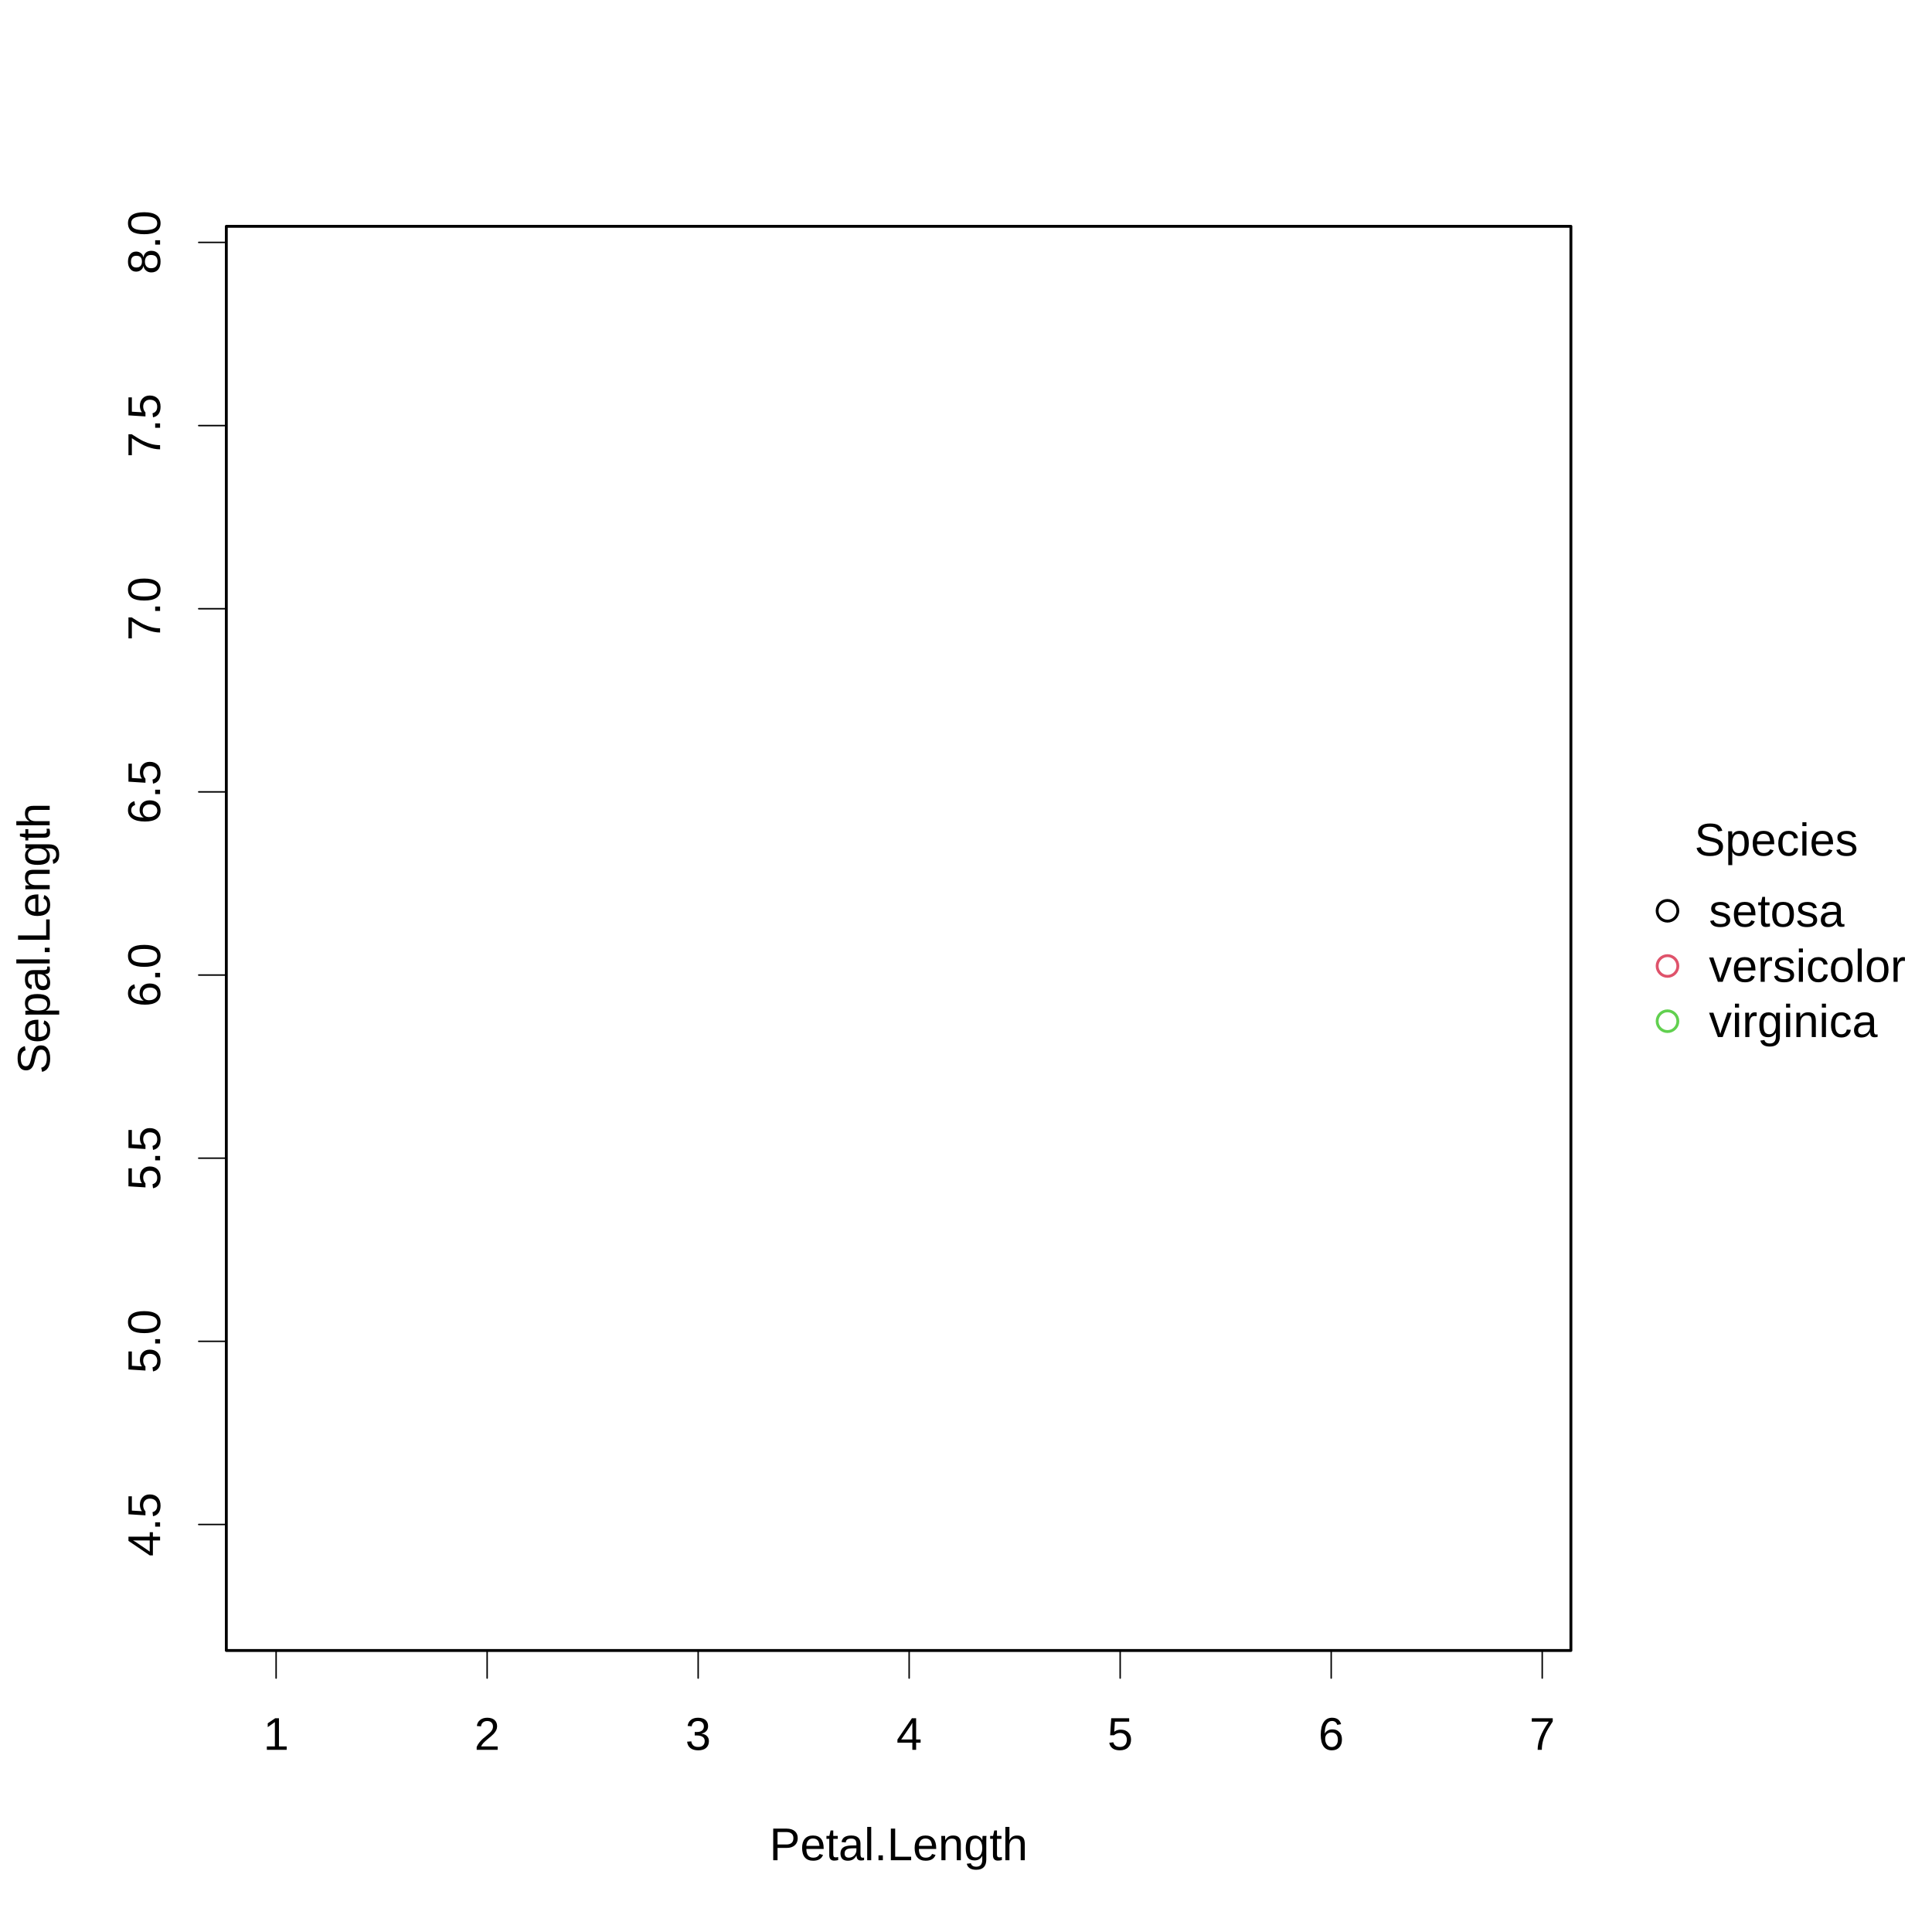
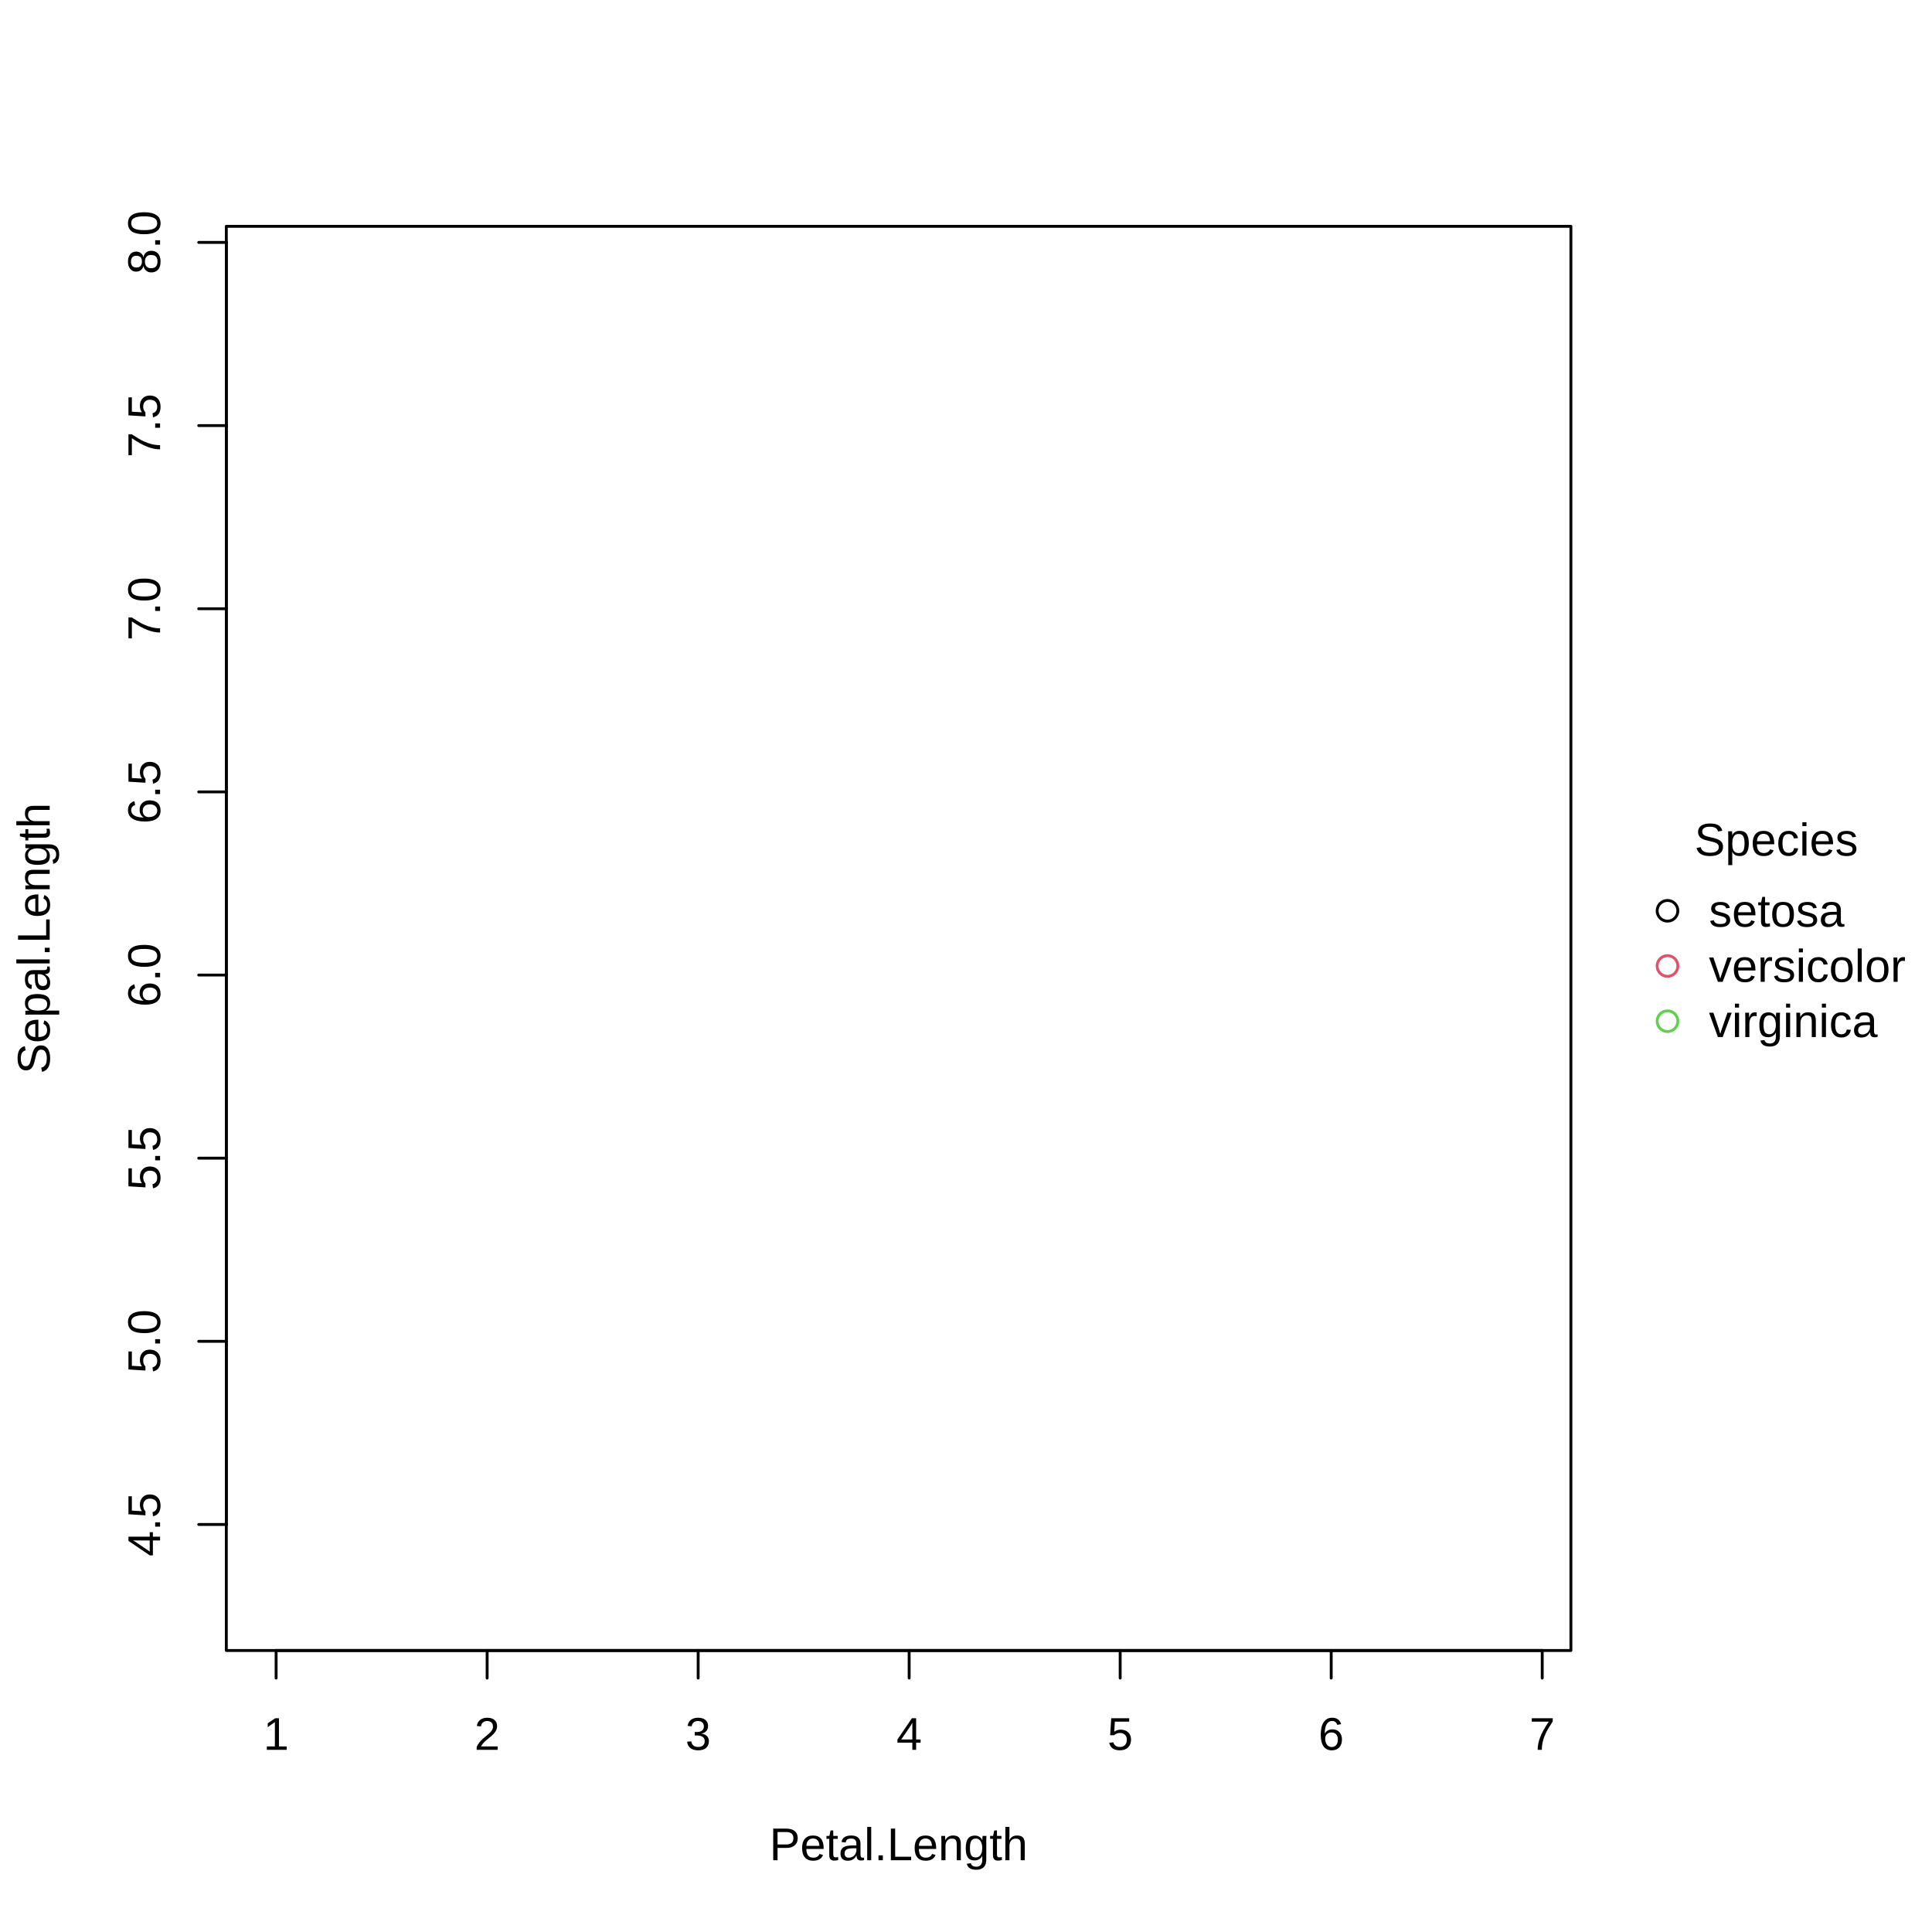
<svg xmlns="http://www.w3.org/2000/svg" class="svglite" width="504.00pt" height="504.00pt" viewBox="0 0 504.00 504.00">
  <defs>
    <style type="text/css">
    .svglite line, .svglite polyline, .svglite polygon, .svglite path, .svglite rect, .svglite circle {
      fill: none;
      stroke: #000000;
      stroke-linecap: round;
      stroke-linejoin: round;
      stroke-miterlimit: 10.00;
    }
    .svglite text {
      white-space: pre;
    }
  </style>
  </defs>
  <rect width="100%" height="100%" style="stroke: none; fill: #FFFFFF;" />
  <defs>
    <clipPath id="cpMC4wMHw1MDQuMDB8MC4wMHw1MDQuMDA=">
      <rect x="0.00" y="0.00" width="504.00" height="504.00" />
    </clipPath>
  </defs>
  <g clip-path="url(#cpMC4wMHw1MDQuMDB8MC4wMHw1MDQuMDA=)">
    <circle cx="435.00" cy="237.60" r="2.70" style="stroke-width: 0.75;" />
    <circle cx="435.00" cy="252.00" r="2.70" style="stroke-width: 0.75; stroke: #DF536B;" />
    <circle cx="435.00" cy="266.40" r="2.70" style="stroke-width: 0.75; stroke: #61D04F;" />
    <text x="463.38" y="223.20" text-anchor="middle" style="font-size: 12.00px; font-family: &quot;Liberation Sans&quot;;" textLength="42.70px" lengthAdjust="spacingAndGlyphs">Species</text>
    <text x="445.80" y="241.73" style="font-size: 12.00px; font-family: &quot;Liberation Sans&quot;;" textLength="35.37px" lengthAdjust="spacingAndGlyphs">setosa</text>
    <text x="445.80" y="256.13" style="font-size: 12.00px; font-family: &quot;Liberation Sans&quot;;" textLength="51.36px" lengthAdjust="spacingAndGlyphs">versicolor</text>
    <text x="445.80" y="270.53" style="font-size: 12.00px; font-family: &quot;Liberation Sans&quot;;" textLength="44.02px" lengthAdjust="spacingAndGlyphs">virginica</text>
  </g>
  <defs>
    <clipPath id="cpMC4wMHw0MDkuODB8MC4wMHw1MDQuMDA=">
      <rect x="0.00" y="0.00" width="409.80" height="504.00" />
    </clipPath>
  </defs>
  <g clip-path="url(#cpMC4wMHw0MDkuODB8MC4wMHw1MDQuMDA=)">
    <text x="234.42" y="485.28" text-anchor="middle" style="font-size: 12.00px; font-family: &quot;Liberation Sans&quot;;" textLength="67.39px" lengthAdjust="spacingAndGlyphs">Petal.Length</text>
    <text transform="translate(12.96,244.80) rotate(-90)" text-anchor="middle" style="font-size: 12.00px; font-family: &quot;Liberation Sans&quot;;" textLength="70.73px" lengthAdjust="spacingAndGlyphs">Sepal.Length</text>
  </g>
  <g clip-path="url(#cpMC4wMHw1MDQuMDB8MC4wMHw1MDQuMDA=)">
-     <line x1="72.03" y1="430.56" x2="402.32" y2="430.56" style="stroke-width: 0.38;" />
-     <line x1="72.03" y1="430.56" x2="72.03" y2="437.76" style="stroke-width: 0.38;" />
-     <line x1="127.08" y1="430.56" x2="127.08" y2="437.76" style="stroke-width: 0.38;" />
-     <line x1="182.13" y1="430.56" x2="182.13" y2="437.76" style="stroke-width: 0.38;" />
-     <line x1="237.17" y1="430.56" x2="237.17" y2="437.76" style="stroke-width: 0.38;" />
-     <line x1="292.22" y1="430.56" x2="292.22" y2="437.76" style="stroke-width: 0.38;" />
-     <line x1="347.27" y1="430.56" x2="347.27" y2="437.76" style="stroke-width: 0.38;" />
-     <line x1="402.32" y1="430.56" x2="402.32" y2="437.76" style="stroke-width: 0.38;" />
+     <line x1="72.03" y1="430.56" x2="402.32" y2="430.56" style="stroke-width: 0.75;" />
+     <line x1="72.03" y1="430.56" x2="72.03" y2="437.76" style="stroke-width: 0.75;" />
+     <line x1="127.08" y1="430.56" x2="127.08" y2="437.76" style="stroke-width: 0.75;" />
+     <line x1="182.13" y1="430.56" x2="182.13" y2="437.76" style="stroke-width: 0.75;" />
+     <line x1="237.17" y1="430.56" x2="237.17" y2="437.76" style="stroke-width: 0.75;" />
+     <line x1="292.22" y1="430.56" x2="292.22" y2="437.76" style="stroke-width: 0.75;" />
+     <line x1="347.27" y1="430.56" x2="347.27" y2="437.76" style="stroke-width: 0.75;" />
+     <line x1="402.32" y1="430.56" x2="402.32" y2="437.76" style="stroke-width: 0.75;" />
    <text x="72.03" y="456.48" text-anchor="middle" style="font-size: 12.00px; font-family: &quot;Liberation Sans&quot;;" textLength="6.67px" lengthAdjust="spacingAndGlyphs">1</text>
    <text x="127.08" y="456.48" text-anchor="middle" style="font-size: 12.00px; font-family: &quot;Liberation Sans&quot;;" textLength="6.67px" lengthAdjust="spacingAndGlyphs">2</text>
    <text x="182.13" y="456.48" text-anchor="middle" style="font-size: 12.00px; font-family: &quot;Liberation Sans&quot;;" textLength="6.67px" lengthAdjust="spacingAndGlyphs">3</text>
    <text x="237.17" y="456.48" text-anchor="middle" style="font-size: 12.00px; font-family: &quot;Liberation Sans&quot;;" textLength="6.67px" lengthAdjust="spacingAndGlyphs">4</text>
    <text x="292.22" y="456.48" text-anchor="middle" style="font-size: 12.00px; font-family: &quot;Liberation Sans&quot;;" textLength="6.67px" lengthAdjust="spacingAndGlyphs">5</text>
    <text x="347.27" y="456.48" text-anchor="middle" style="font-size: 12.00px; font-family: &quot;Liberation Sans&quot;;" textLength="6.67px" lengthAdjust="spacingAndGlyphs">6</text>
    <text x="402.32" y="456.48" text-anchor="middle" style="font-size: 12.00px; font-family: &quot;Liberation Sans&quot;;" textLength="6.67px" lengthAdjust="spacingAndGlyphs">7</text>
-     <line x1="59.04" y1="397.69" x2="59.04" y2="63.24" style="stroke-width: 0.38;" />
-     <line x1="59.04" y1="397.69" x2="51.84" y2="397.69" style="stroke-width: 0.38;" />
-     <line x1="59.04" y1="349.91" x2="51.84" y2="349.91" style="stroke-width: 0.38;" />
-     <line x1="59.04" y1="302.13" x2="51.84" y2="302.13" style="stroke-width: 0.38;" />
-     <line x1="59.04" y1="254.36" x2="51.84" y2="254.36" style="stroke-width: 0.38;" />
-     <line x1="59.04" y1="206.58" x2="51.84" y2="206.58" style="stroke-width: 0.38;" />
-     <line x1="59.04" y1="158.80" x2="51.84" y2="158.80" style="stroke-width: 0.38;" />
-     <line x1="59.04" y1="111.02" x2="51.84" y2="111.02" style="stroke-width: 0.38;" />
-     <line x1="59.04" y1="63.24" x2="51.84" y2="63.24" style="stroke-width: 0.38;" />
+     <line x1="59.04" y1="397.69" x2="59.04" y2="63.24" style="stroke-width: 0.75;" />
+     <line x1="59.04" y1="397.69" x2="51.84" y2="397.69" style="stroke-width: 0.75;" />
+     <line x1="59.04" y1="349.91" x2="51.84" y2="349.91" style="stroke-width: 0.75;" />
+     <line x1="59.04" y1="302.13" x2="51.84" y2="302.13" style="stroke-width: 0.75;" />
+     <line x1="59.04" y1="254.36" x2="51.84" y2="254.36" style="stroke-width: 0.75;" />
+     <line x1="59.04" y1="206.58" x2="51.84" y2="206.58" style="stroke-width: 0.75;" />
+     <line x1="59.04" y1="158.80" x2="51.84" y2="158.80" style="stroke-width: 0.75;" />
+     <line x1="59.04" y1="111.02" x2="51.84" y2="111.02" style="stroke-width: 0.75;" />
+     <line x1="59.04" y1="63.24" x2="51.84" y2="63.24" style="stroke-width: 0.75;" />
    <text transform="translate(41.76,397.69) rotate(-90)" text-anchor="middle" style="font-size: 12.00px; font-family: &quot;Liberation Sans&quot;;" textLength="16.68px" lengthAdjust="spacingAndGlyphs">4.5</text>
    <text transform="translate(41.76,349.91) rotate(-90)" text-anchor="middle" style="font-size: 12.00px; font-family: &quot;Liberation Sans&quot;;" textLength="16.68px" lengthAdjust="spacingAndGlyphs">5.0</text>
    <text transform="translate(41.76,302.13) rotate(-90)" text-anchor="middle" style="font-size: 12.00px; font-family: &quot;Liberation Sans&quot;;" textLength="16.68px" lengthAdjust="spacingAndGlyphs">5.5</text>
    <text transform="translate(41.76,254.36) rotate(-90)" text-anchor="middle" style="font-size: 12.00px; font-family: &quot;Liberation Sans&quot;;" textLength="16.68px" lengthAdjust="spacingAndGlyphs">6.0</text>
    <text transform="translate(41.76,206.58) rotate(-90)" text-anchor="middle" style="font-size: 12.00px; font-family: &quot;Liberation Sans&quot;;" textLength="16.68px" lengthAdjust="spacingAndGlyphs">6.5</text>
    <text transform="translate(41.76,158.80) rotate(-90)" text-anchor="middle" style="font-size: 12.00px; font-family: &quot;Liberation Sans&quot;;" textLength="16.68px" lengthAdjust="spacingAndGlyphs">7.0</text>
    <text transform="translate(41.76,111.02) rotate(-90)" text-anchor="middle" style="font-size: 12.00px; font-family: &quot;Liberation Sans&quot;;" textLength="16.68px" lengthAdjust="spacingAndGlyphs">7.5</text>
    <text transform="translate(41.76,63.24) rotate(-90)" text-anchor="middle" style="font-size: 12.00px; font-family: &quot;Liberation Sans&quot;;" textLength="16.68px" lengthAdjust="spacingAndGlyphs">8.0</text>
    <polygon points="59.04,430.56 409.80,430.56 409.80,59.04 59.04,59.04 " style="stroke-width: 0.75;" />
  </g>
</svg>
